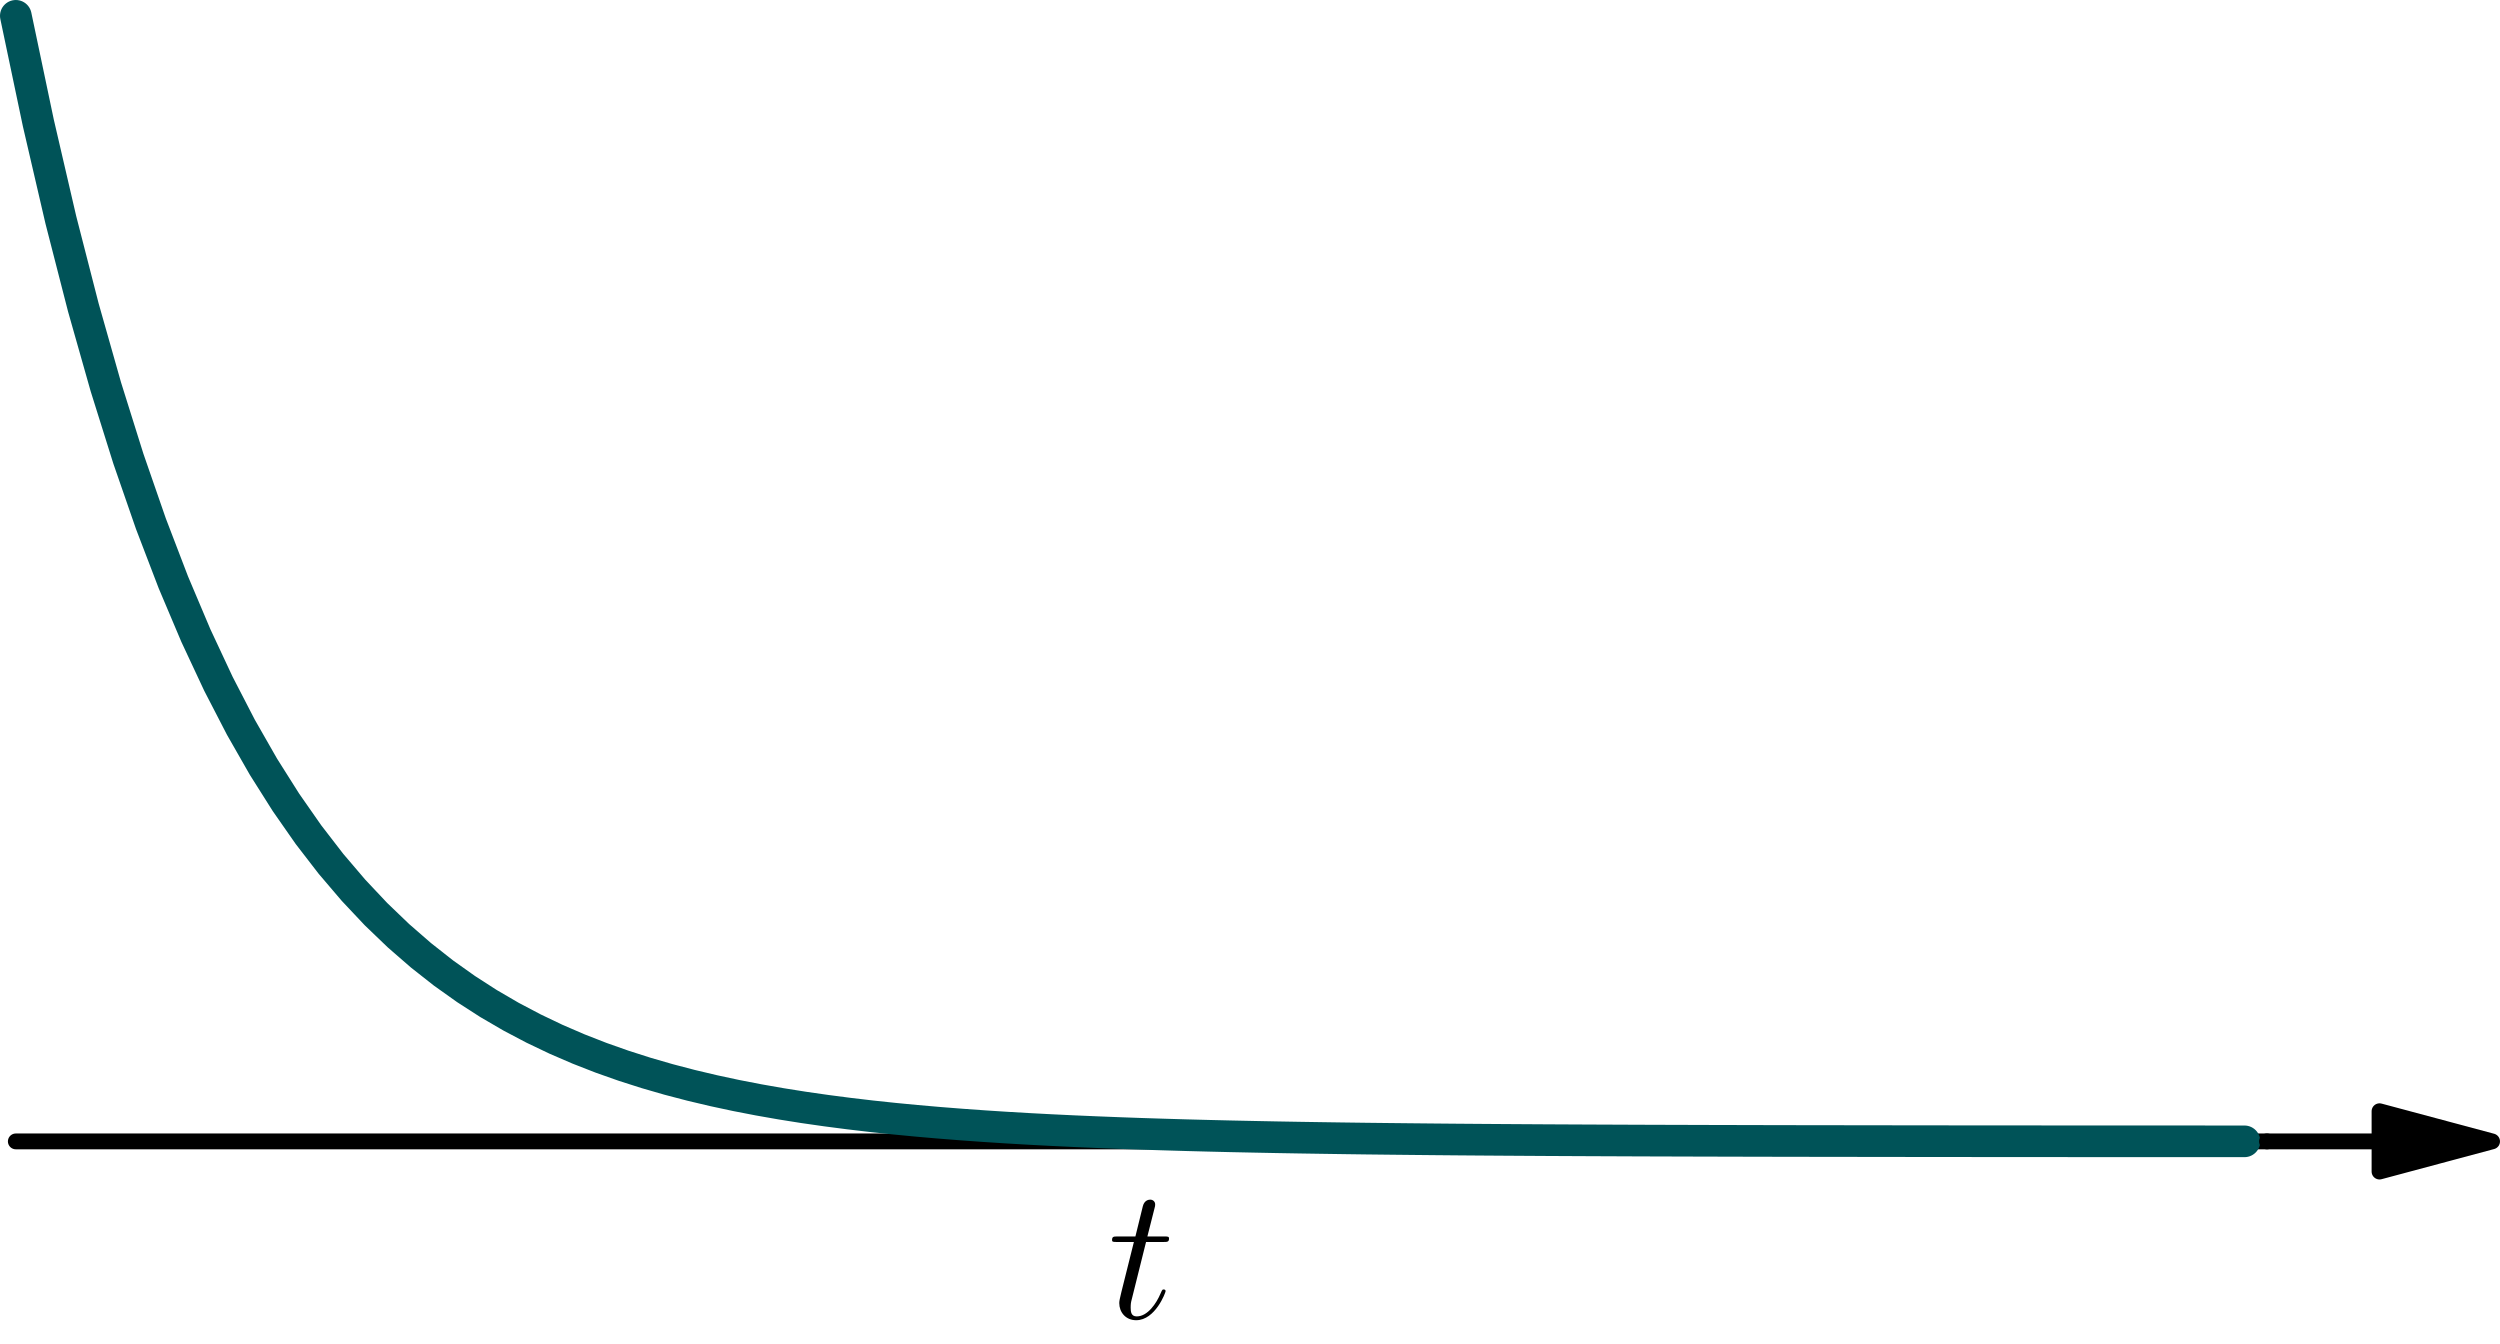
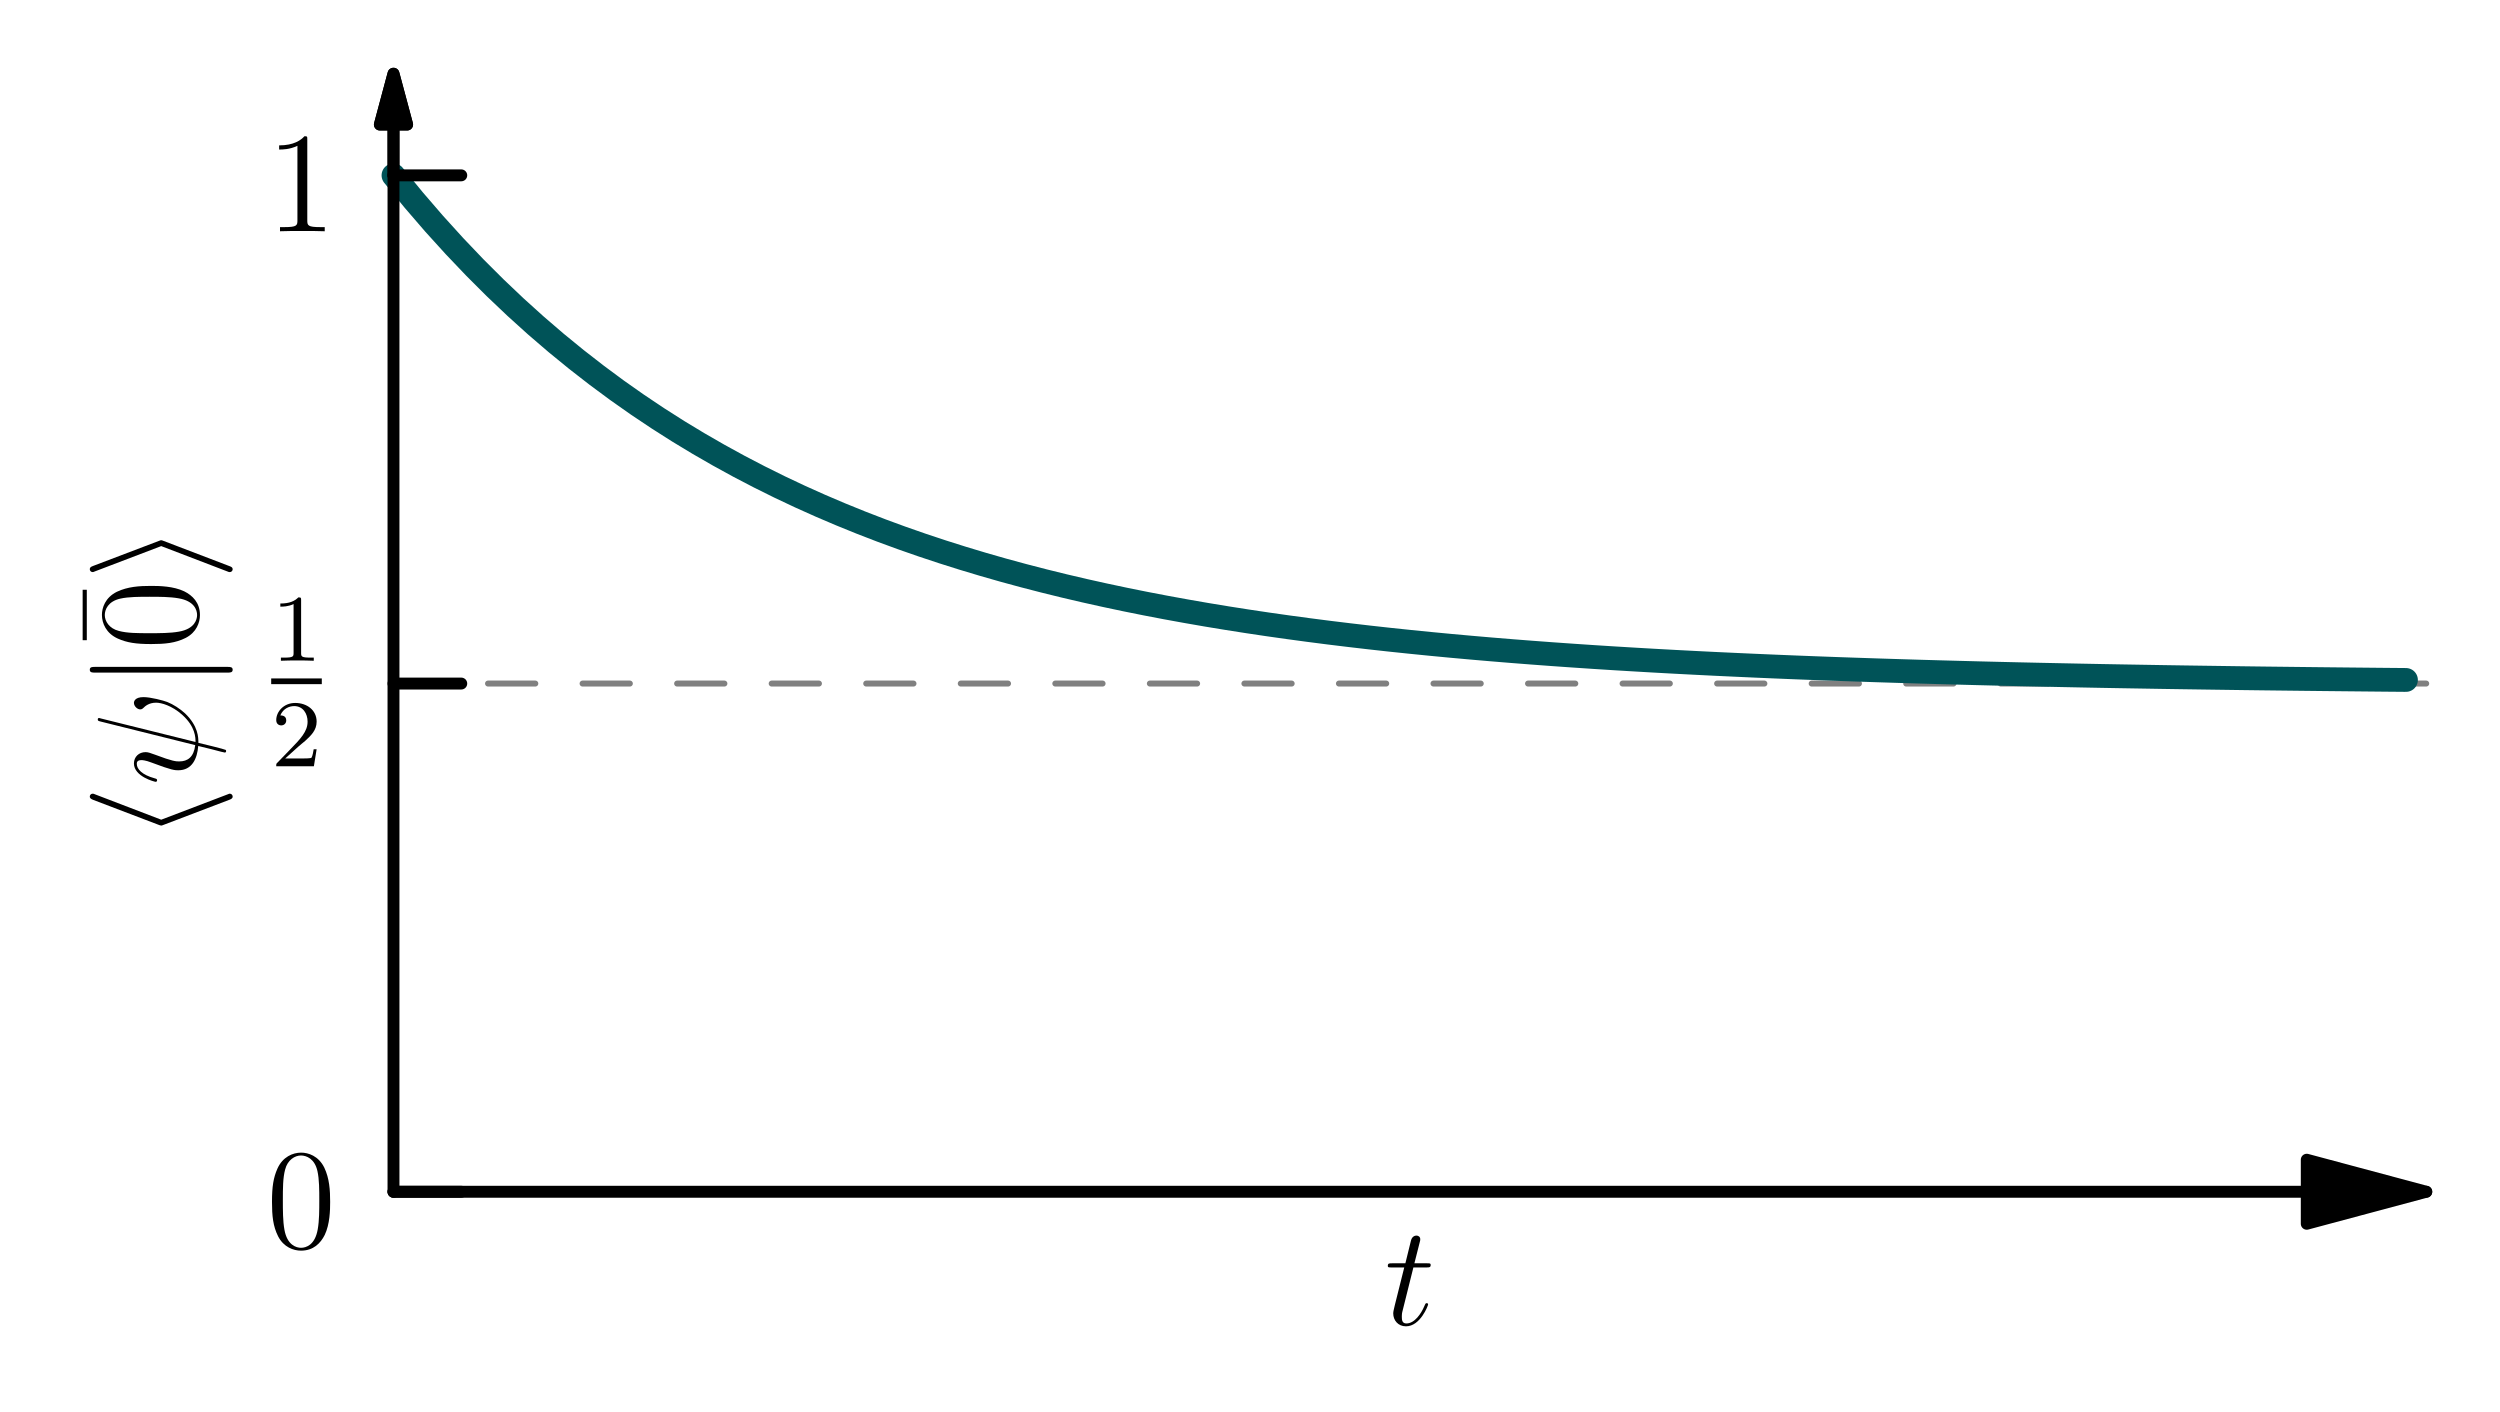
- <svg xmlns="http://www.w3.org/2000/svg" xmlns:xlink="http://www.w3.org/1999/xlink" version="1.1" width="157.4pt" height="84.557pt" viewBox="57.406 196.587 157.4 84.557">
+ <svg xmlns="http://www.w3.org/2000/svg" xmlns:xlink="http://www.w3.org/1999/xlink" version="1.1" width="209.169pt" height="118.075pt" viewBox="89.332 153.569 209.169 118.075">
  <defs>
-     <path id="g0-116" d="M2.403-4.806H3.503C3.73-4.806 3.85-4.806 3.85-5.021C3.85-5.153 3.778-5.153 3.539-5.153H2.487L2.929-6.898C2.977-7.066 2.977-7.089 2.977-7.173C2.977-7.364 2.821-7.472 2.666-7.472C2.57-7.472 2.295-7.436 2.2-7.054L1.733-5.153H.61C.371-5.153 .263-5.153 .263-4.926C.263-4.806 .347-4.806 .574-4.806H1.638L.849-1.65C.753-1.231 .717-1.112 .717-.956C.717-.395 1.112 .12 1.781 .12C2.989 .12 3.634-1.626 3.634-1.71C3.634-1.781 3.587-1.817 3.515-1.817C3.491-1.817 3.443-1.817 3.419-1.769C3.407-1.757 3.395-1.745 3.312-1.554C3.061-.956 2.511-.12 1.817-.12C1.459-.12 1.435-.418 1.435-.681C1.435-.693 1.435-.921 1.47-1.064L2.403-4.806Z" />
+     <path id="g0-104" d="M3.921-8.512C3.981-8.644 3.981-8.667 3.981-8.727C3.981-8.859 3.873-8.966 3.742-8.966C3.634-8.966 3.551-8.907 3.467-8.691L1.375-3.204C1.351-3.132 1.315-3.061 1.315-2.989C1.315-2.953 1.315-2.929 1.375-2.786L3.467 2.702C3.515 2.833 3.575 2.989 3.742 2.989C3.873 2.989 3.981 2.881 3.981 2.75C3.981 2.714 3.981 2.69 3.921 2.558L1.805-2.989L3.921-8.512Z" />
+     <path id="g0-105" d="M3.264-2.786C3.324-2.929 3.324-2.953 3.324-2.989S3.324-3.049 3.264-3.192L1.172-8.691C1.1-8.895 1.028-8.966 .897-8.966S.658-8.859 .658-8.727C.658-8.691 .658-8.667 .717-8.536L2.833-2.989L.717 2.534C.658 2.666 .658 2.69 .658 2.75C.658 2.881 .765 2.989 .897 2.989C1.052 2.989 1.1 2.869 1.148 2.75L3.264-2.786Z" />
+     <path id="g0-106" d="M1.901-8.536C1.901-8.751 1.901-8.966 1.662-8.966S1.423-8.751 1.423-8.536V2.558C1.423 2.774 1.423 2.989 1.662 2.989S1.901 2.774 1.901 2.558V-8.536Z" />
+     <path id="g1-32" d="M5.619-8.01C5.619-8.022 5.667-8.177 5.667-8.189C5.667-8.297 5.571-8.297 5.535-8.297C5.428-8.297 5.416-8.237 5.368-8.058L3.395-.143C2.403-.263 2.032-.765 2.032-1.482C2.032-1.745 2.032-2.02 2.594-3.503C2.75-3.933 2.809-4.089 2.809-4.304C2.809-4.842 2.427-5.272 1.865-5.272C.765-5.272 .323-3.539 .323-3.443C.323-3.395 .371-3.335 .454-3.335C.562-3.335 .574-3.383 .622-3.551C.909-4.591 1.387-5.033 1.829-5.033C1.937-5.033 2.14-5.021 2.14-4.639C2.14-4.591 2.14-4.328 1.937-3.802C1.291-2.104 1.291-1.841 1.291-1.566C1.291-.418 2.248 .024 3.324 .108C3.228 .478 3.144 .861 3.049 1.231C2.857 1.949 2.774 2.283 2.774 2.331C2.774 2.439 2.869 2.439 2.905 2.439C2.929 2.439 2.977 2.439 3.001 2.391C3.049 2.343 3.539 .335 3.587 .12C4.029 .12 4.973 .12 6.049-.992C6.444-1.423 6.802-1.973 7.006-2.487C7.125-2.798 7.412-3.862 7.412-4.471C7.412-5.189 7.054-5.272 6.934-5.272C6.647-5.272 6.384-4.985 6.384-4.746C6.384-4.603 6.468-4.519 6.516-4.471C6.623-4.364 6.946-4.041 6.946-3.419C6.946-2.989 6.707-2.104 5.942-1.243C4.937-.12 4.017-.12 3.658-.12L5.619-8.01Z" />
+     <path id="g1-116" d="M2.403-4.806H3.503C3.73-4.806 3.85-4.806 3.85-5.021C3.85-5.153 3.778-5.153 3.539-5.153H2.487L2.929-6.898C2.977-7.066 2.977-7.089 2.977-7.173C2.977-7.364 2.821-7.472 2.666-7.472C2.57-7.472 2.295-7.436 2.2-7.054L1.733-5.153H.61C.371-5.153 .263-5.153 .263-4.926C.263-4.806 .347-4.806 .574-4.806H1.638L.849-1.65C.753-1.231 .717-1.112 .717-.956C.717-.395 1.112 .12 1.781 .12C2.989 .12 3.634-1.626 3.634-1.71C3.634-1.781 3.587-1.817 3.515-1.817C3.491-1.817 3.443-1.817 3.419-1.769C3.407-1.757 3.395-1.745 3.312-1.554C3.061-.956 2.511-.12 1.817-.12C1.459-.12 1.435-.418 1.435-.681C1.435-.693 1.435-.921 1.47-1.064L2.403-4.806Z" />
+     <path id="g2-49" d="M2.503-5.077C2.503-5.292 2.487-5.3 2.271-5.3C1.945-4.981 1.522-4.79 .765-4.79V-4.527C.98-4.527 1.411-4.527 1.873-4.742V-.654C1.873-.359 1.849-.263 1.092-.263H.813V0C1.14-.024 1.825-.024 2.184-.024S3.236-.024 3.563 0V-.263H3.284C2.527-.263 2.503-.359 2.503-.654V-5.077Z" />
+     <path id="g2-50" d="M2.248-1.626C2.375-1.745 2.71-2.008 2.837-2.12C3.332-2.574 3.802-3.013 3.802-3.738C3.802-4.686 3.005-5.3 2.008-5.3C1.052-5.3 .422-4.575 .422-3.866C.422-3.475 .733-3.419 .845-3.419C1.012-3.419 1.259-3.539 1.259-3.842C1.259-4.256 .861-4.256 .765-4.256C.996-4.838 1.53-5.037 1.921-5.037C2.662-5.037 3.045-4.407 3.045-3.738C3.045-2.909 2.463-2.303 1.522-1.339L.518-.303C.422-.215 .422-.199 .422 0H3.571L3.802-1.427H3.555C3.531-1.267 3.467-.869 3.371-.717C3.324-.654 2.718-.654 2.59-.654H1.172L2.248-1.626Z" />
+     <path id="g3-22" d="M5.033-6.659V-7.006H.813V-6.659H5.033Z" />
+     <path id="g3-48" d="M5.356-3.826C5.356-4.818 5.296-5.786 4.866-6.695C4.376-7.687 3.515-7.95 2.929-7.95C2.236-7.95 1.387-7.603 .944-6.611C.61-5.858 .49-5.117 .49-3.826C.49-2.666 .574-1.793 1.004-.944C1.47-.036 2.295 .251 2.917 .251C3.957 .251 4.555-.371 4.902-1.064C5.332-1.961 5.356-3.132 5.356-3.826ZM2.917 .012C2.534 .012 1.757-.203 1.53-1.506C1.399-2.224 1.399-3.132 1.399-3.969C1.399-4.949 1.399-5.834 1.59-6.539C1.793-7.34 2.403-7.711 2.917-7.711C3.371-7.711 4.065-7.436 4.292-6.408C4.447-5.727 4.447-4.782 4.447-3.969C4.447-3.168 4.447-2.26 4.316-1.53C4.089-.215 3.335 .012 2.917 .012Z" />
+     <path id="g3-49" d="M3.443-7.663C3.443-7.938 3.443-7.95 3.204-7.95C2.917-7.627 2.319-7.185 1.088-7.185V-6.838C1.363-6.838 1.961-6.838 2.618-7.149V-.921C2.618-.49 2.582-.347 1.53-.347H1.16V0C1.482-.024 2.642-.024 3.037-.024S4.579-.024 4.902 0V-.347H4.531C3.479-.347 3.443-.49 3.443-.921V-7.663Z" />
  </defs>
  <g id="page1">
-     <g transform="translate(57.4057 196.587)scale(.996264)">
-       <path d="M1 72.132H143.264" fill="none" stroke="#000000" stroke-linecap="round" stroke-linejoin="round" stroke-miterlimit="10.037" stroke-width="1" />
+     <g transform="translate(89.3321 153.569)scale(.996264)">
+       <path d="M193.725 100.085H33.046" fill="none" stroke="#000000" stroke-linecap="round" stroke-linejoin="round" stroke-miterlimit="10.037" stroke-width="1" />
    </g>
-     <use x="127.158" y="279.588" xlink:href="#g0-116" />
-     <g transform="translate(57.4057 196.587)scale(.996264)">
-       <path d="M1 1L2.423 7.769L3.845 13.894L5.268 19.436L6.691 24.451L8.113 28.988L9.536 33.094L10.959 36.809L12.381 40.17L13.804 43.212L15.226 45.964L16.649 48.454L18.072 50.707L19.494 52.746L20.917 54.591L22.34 56.26L23.762 57.771L25.185 59.137L26.608 60.374L28.03 61.493L29.453 62.505L30.875 63.421L32.298 64.25L33.721 65L35.143 65.679L36.566 66.293L37.989 66.849L39.411 67.351L40.834 67.806L42.257 68.218L43.679 68.59L45.102 68.927L46.524 69.232L47.947 69.508L49.37 69.758L50.792 69.984L52.215 70.188L53.638 70.373L55.06 70.541L56.483 70.692L57.906 70.829L59.328 70.953L60.751 71.065L62.173 71.167L63.596 71.259L65.019 71.342L66.441 71.417L67.864 71.485L69.287 71.546L70.709 71.602L72.132 71.653L73.555 71.698L74.977 71.74L76.4 71.777L77.822 71.811L79.245 71.841L80.668 71.869L82.09 71.894L83.513 71.916L84.936 71.937L86.358 71.956L87.781 71.972L89.204 71.987L90.626 72.001L92.049 72.014L93.472 72.025L94.894 72.035L96.317 72.044L97.739 72.053L99.162 72.06L100.585 72.067L102.007 72.073L103.43 72.079L104.853 72.084L106.275 72.088L107.698 72.093L109.12 72.096L110.543 72.1L111.966 72.103L113.388 72.106L114.811 72.108L116.234 72.11L117.656 72.112L119.079 72.114L120.502 72.116L121.924 72.117L123.347 72.119L124.769 72.12L126.192 72.121L127.615 72.122L129.037 72.123L130.46 72.124L131.883 72.125L133.305 72.125L134.728 72.126L136.151 72.127L137.573 72.127L138.996 72.127L140.419 72.128L141.841 72.128" fill="none" stroke="#005358" stroke-linecap="round" stroke-linejoin="round" stroke-miterlimit="10.037" stroke-width="2" />
+     <g transform="translate(89.3321 153.569)scale(.996264)">
+       <path d="M203.763 100.085L193.725 97.395V102.774L203.763 100.085Z" fill="#000000" />
    </g>
-     <g transform="translate(57.4057 196.587)scale(.996264)">
-       <path d="M150.377 72.132H143.264" fill="none" stroke="#000000" stroke-linecap="round" stroke-linejoin="round" stroke-miterlimit="10.037" stroke-width="1" />
+     <g transform="translate(89.3321 153.569)scale(.996264)">
+       <path d="M203.763 100.085L193.725 97.395V102.774L203.763 100.085Z" fill="none" stroke="#000000" stroke-linecap="round" stroke-linejoin="round" stroke-miterlimit="10.037" stroke-width="1" />
    </g>
-     <g transform="translate(57.4057 196.587)scale(.996264)">
-       <path d="M157.49 72.132L150.377 70.226V74.038L157.49 72.132Z" fill="#000000" />
+     <use x="205.184" y="264.419" xlink:href="#g1-116" />
+     <g transform="translate(89.3321 153.569)scale(.996264)">
+       <path d="M33.046 57.406H203.763" fill="none" stroke="#808080" stroke-dasharray="3.97,3.97" stroke-linecap="round" stroke-linejoin="round" stroke-miterlimit="10.037" stroke-width="0.502" />
    </g>
-     <g transform="translate(57.4057 196.587)scale(.996264)">
-       <path d="M157.49 72.132L150.377 70.226V74.038L157.49 72.132Z" fill="none" stroke="#000000" stroke-linecap="round" stroke-linejoin="round" stroke-miterlimit="10.037" stroke-width="1" />
+     <g transform="translate(89.3321 153.569)scale(.996264)">
+       <path d="M33.046 14.726L34.753 16.808L36.46 18.788L38.168 20.671L39.875 22.463L41.582 24.167L43.289 25.788L44.996 27.33L46.703 28.797L48.411 30.192L50.118 31.519L51.825 32.782L53.532 33.983L55.239 35.125L56.946 36.212L58.654 37.245L60.361 38.228L62.068 39.164L63.775 40.053L65.482 40.9L67.189 41.705L68.897 42.471L70.604 43.199L72.311 43.892L74.018 44.551L75.725 45.178L77.432 45.774L79.139 46.341L80.847 46.881L82.554 47.394L84.261 47.883L85.968 48.347L87.675 48.789L89.382 49.209L91.09 49.609L92.797 49.989L94.504 50.351L96.211 50.695L97.918 51.022L99.626 51.333L101.333 51.63L103.04 51.911L104.747 52.179L106.454 52.434L108.161 52.676L109.869 52.907L111.576 53.127L113.283 53.335L114.99 53.534L116.697 53.723L118.404 53.902L120.111 54.073L121.819 54.236L123.526 54.39L125.233 54.537L126.94 54.677L128.647 54.81L130.354 54.937L132.062 55.057L133.769 55.172L135.476 55.281L137.183 55.384L138.89 55.483L140.597 55.577L142.305 55.666L144.012 55.751L145.719 55.831L147.426 55.908L149.133 55.981L150.84 56.051L152.548 56.117L154.255 56.18L155.962 56.239L157.669 56.296L159.376 56.35L161.083 56.402L162.791 56.451L164.498 56.497L166.205 56.542L167.912 56.584L169.619 56.624L171.326 56.662L173.034 56.698L174.741 56.733L176.448 56.766L178.155 56.797L179.862 56.826L181.569 56.855L183.277 56.882L184.984 56.907L186.691 56.931L188.398 56.955L190.105 56.977L191.812 56.997L193.52 57.017L195.227 57.036L196.934 57.054L198.641 57.071L200.348 57.088L202.055 57.103" fill="none" stroke="#005358" stroke-linecap="round" stroke-linejoin="round" stroke-miterlimit="10.037" stroke-width="2" />
+     </g>
+     <g transform="translate(89.3321 153.569)scale(.996264)">
+       <path d="M203.763 100.085" fill="none" stroke="#000000" stroke-linecap="round" stroke-linejoin="round" stroke-miterlimit="10.037" stroke-width="1" />
+     </g>
+     <g transform="translate(89.3321 153.569)scale(.996264)">
+       <path d="M203.763 100.085Z" fill="#000000" />
+     </g>
+     <g transform="translate(89.3321 153.569)scale(.996264)">
+       <circle cx="203.763" cy="100.085" fill="#000000" r="0.5" />
+     </g>
+     <g transform="translate(89.3321 153.569)scale(.996264)">
+       <path d="M33.046 100.085V14.726" fill="none" stroke="#000000" stroke-linecap="round" stroke-linejoin="round" stroke-miterlimit="10.037" stroke-width="1" />
+     </g>
+     <g transform="matrix(0 -1 1 0 -101.901 319.499)">
+       <use x="95.543" y="207.711" xlink:href="#g0-104" />
+       <use x="100.192" y="207.711" xlink:href="#g1-32" />
+       <use x="108.232" y="207.711" xlink:href="#g0-106" />
+       <use x="111.553" y="205.154" xlink:href="#g3-22" />
+       <use x="111.553" y="207.711" xlink:href="#g3-48" />
+       <use x="117.406" y="207.711" xlink:href="#g0-105" />
+     </g>
+     <g transform="translate(89.3321 153.569)scale(.996264)">
+       <path d="M33.046 10.459V14.726" fill="none" stroke="#000000" stroke-linecap="round" stroke-linejoin="round" stroke-miterlimit="10.037" stroke-width="1" />
+     </g>
+     <g transform="translate(89.3321 153.569)scale(.996264)">
+       <path d="M33.046 6.191L31.902 10.459H34.19L33.046 6.191Z" fill="#000000" />
+     </g>
+     <g transform="translate(89.3321 153.569)scale(.996264)">
+       <path d="M33.046 6.191L31.902 10.459H34.19L33.046 6.191Z" fill="none" stroke="#000000" stroke-linecap="round" stroke-linejoin="round" stroke-miterlimit="10.037" stroke-width="1" />
+     </g>
+     <use x="112.022" y="208.853" xlink:href="#g2-49" />
+     <rect x="112.022" y="210.332" height=".478" width="4.234" />
+     <use x="112.022" y="217.683" xlink:href="#g2-50" />
+     <g transform="translate(89.3321 153.569)scale(.996264)">
+       <path d="M33.046 57.406H38.737" fill="none" stroke="#000000" stroke-linecap="round" stroke-linejoin="round" stroke-miterlimit="10.037" stroke-width="1" />
+     </g>
+     <use x="111.599" y="172.918" xlink:href="#g3-49" />
+     <g transform="translate(89.3321 153.569)scale(.996264)">
+       <path d="M33.046 14.726H38.737" fill="none" stroke="#000000" stroke-linecap="round" stroke-linejoin="round" stroke-miterlimit="10.037" stroke-width="1" />
+     </g>
+     <use x="111.599" y="257.957" xlink:href="#g3-48" />
+     <g transform="translate(89.3321 153.569)scale(.996264)">
+       <path d="M33.046 100.085H38.737" fill="none" stroke="#000000" stroke-linecap="round" stroke-linejoin="round" stroke-miterlimit="10.037" stroke-width="1" />
+     </g>
+     <g transform="translate(89.3321 153.569)scale(.996264)">
+       <path d="M33.046 10.459V14.726" fill="none" stroke="#000000" stroke-linecap="round" stroke-linejoin="round" stroke-miterlimit="10.037" stroke-width="1" />
+     </g>
+     <g transform="translate(89.3321 153.569)scale(.996264)">
+       <path d="M33.046 6.191L31.902 10.459H34.19L33.046 6.191Z" fill="#000000" />
+     </g>
+     <g transform="translate(89.3321 153.569)scale(.996264)">
+       <path d="M33.046 6.191L31.902 10.459H34.19L33.046 6.191Z" fill="none" stroke="#000000" stroke-linecap="round" stroke-linejoin="round" stroke-miterlimit="10.037" stroke-width="1" />
    </g>
  </g>
</svg>
